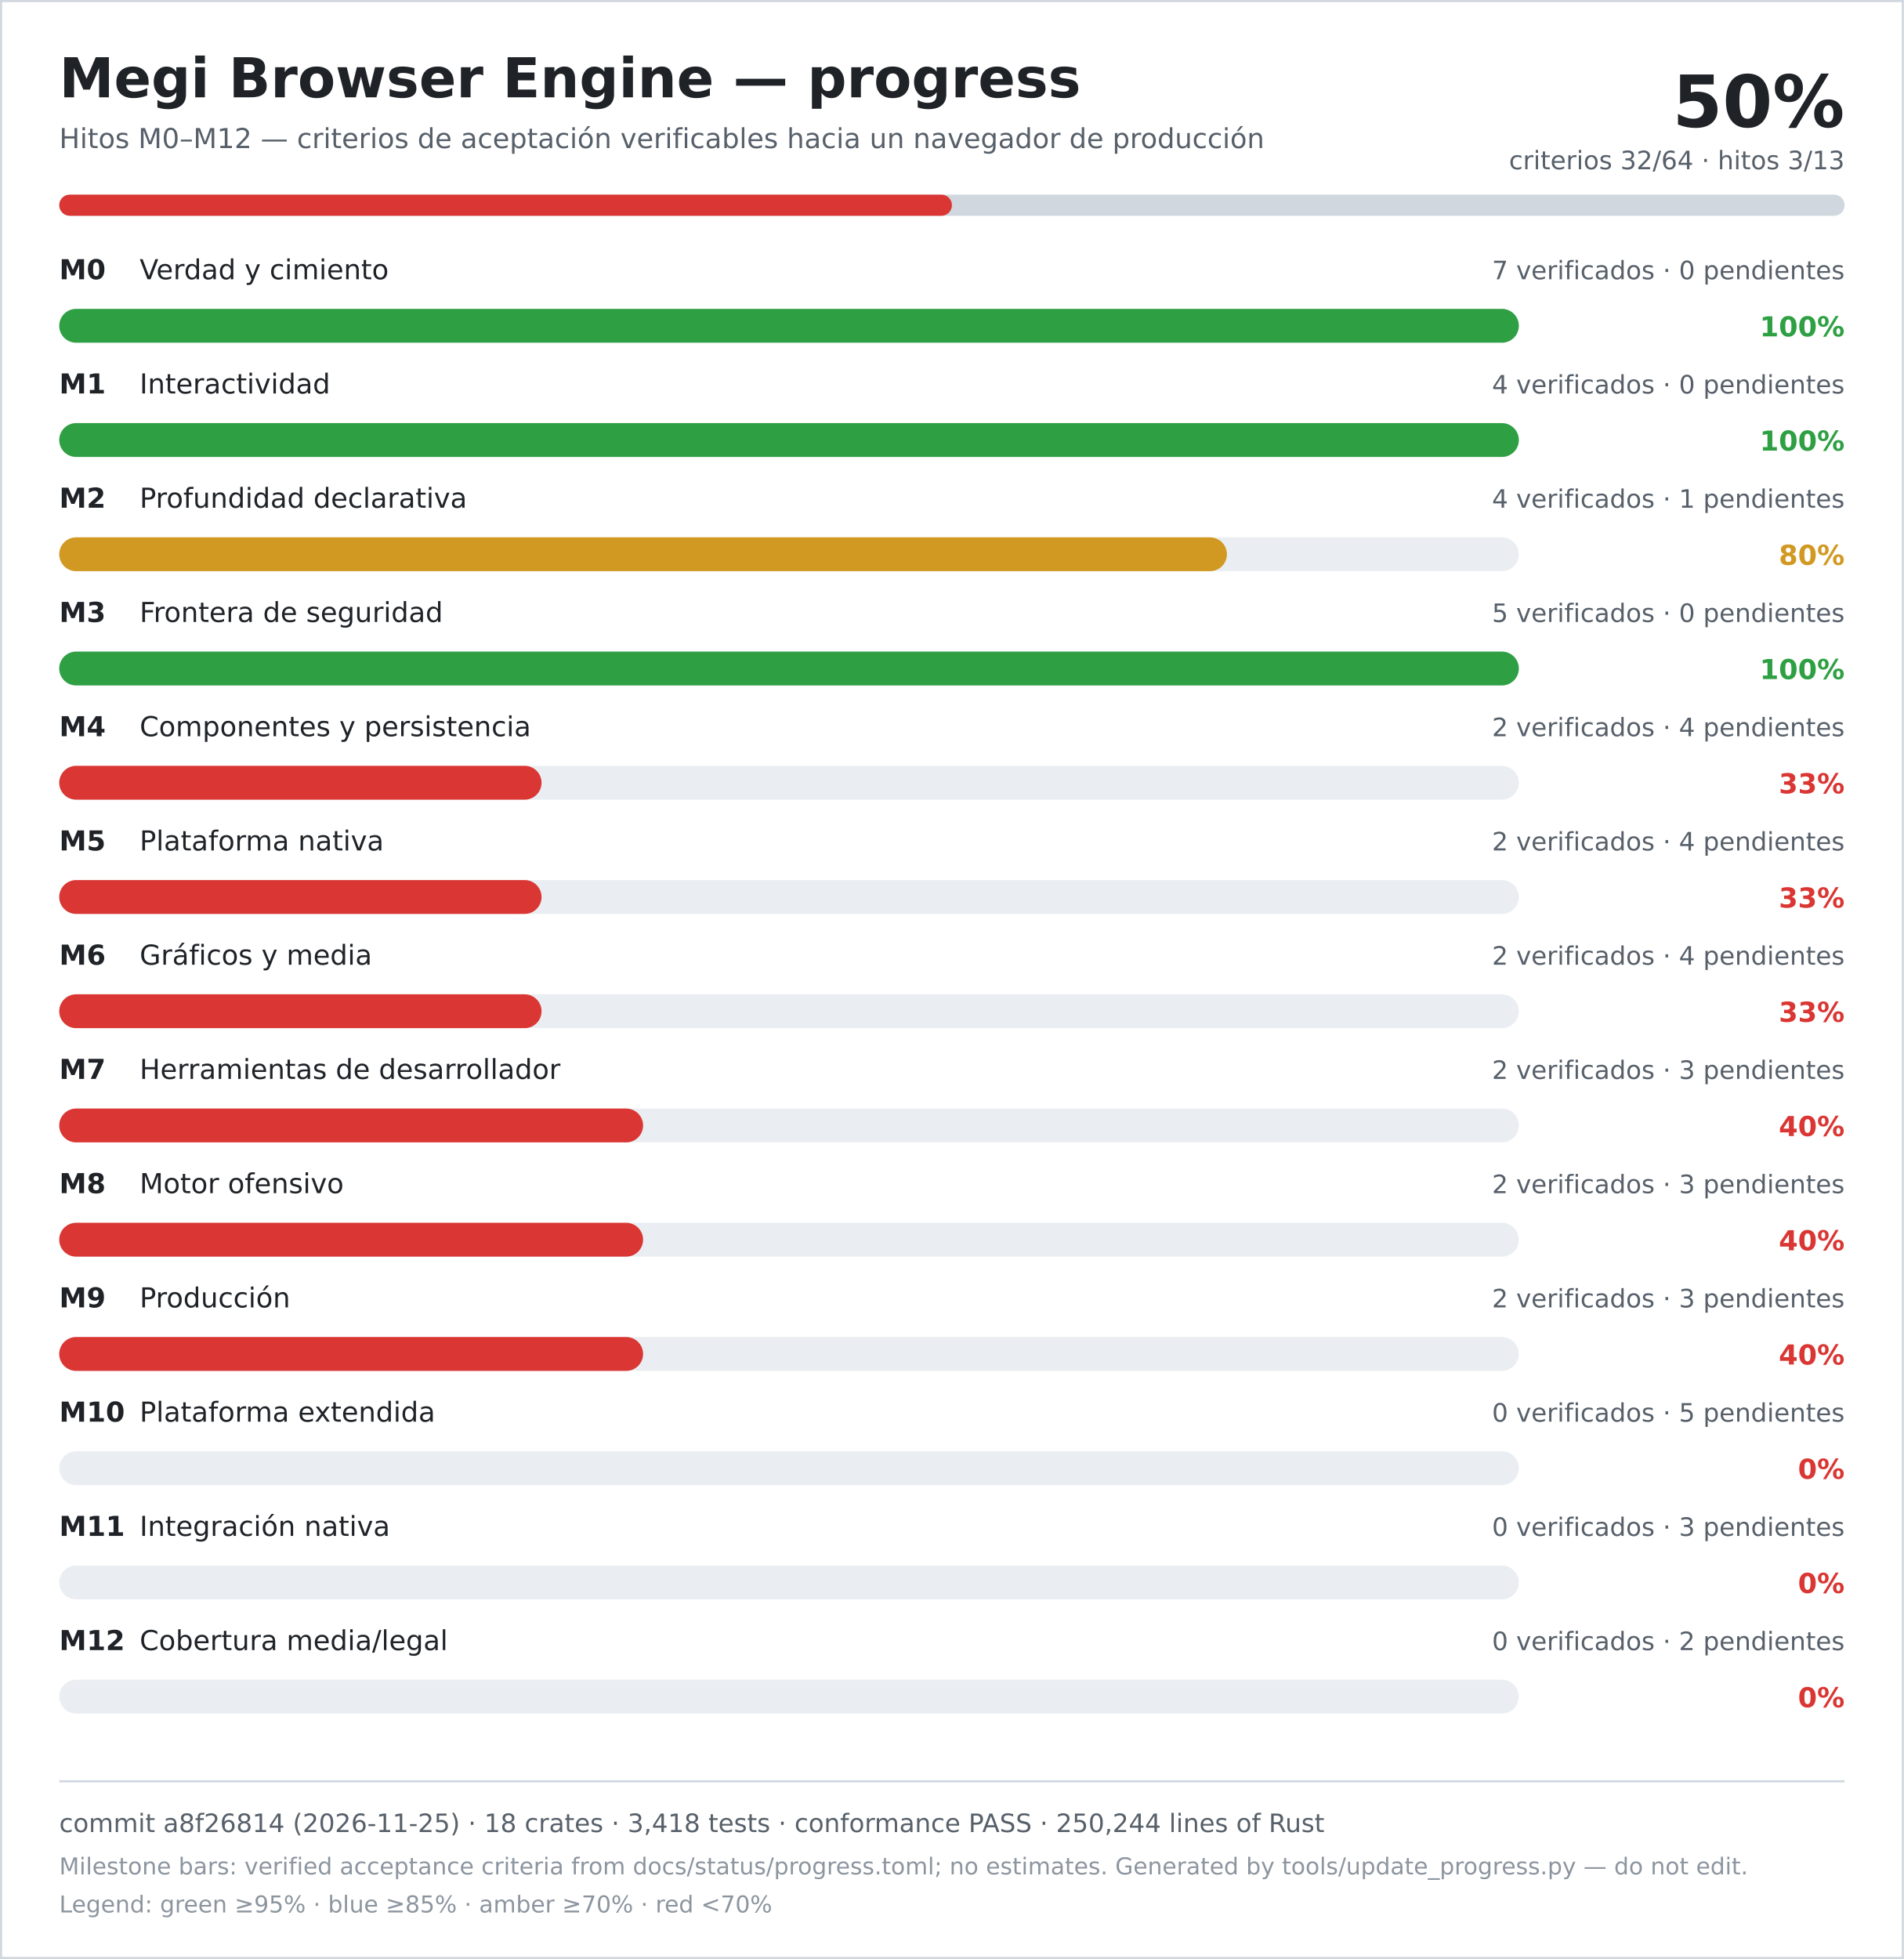
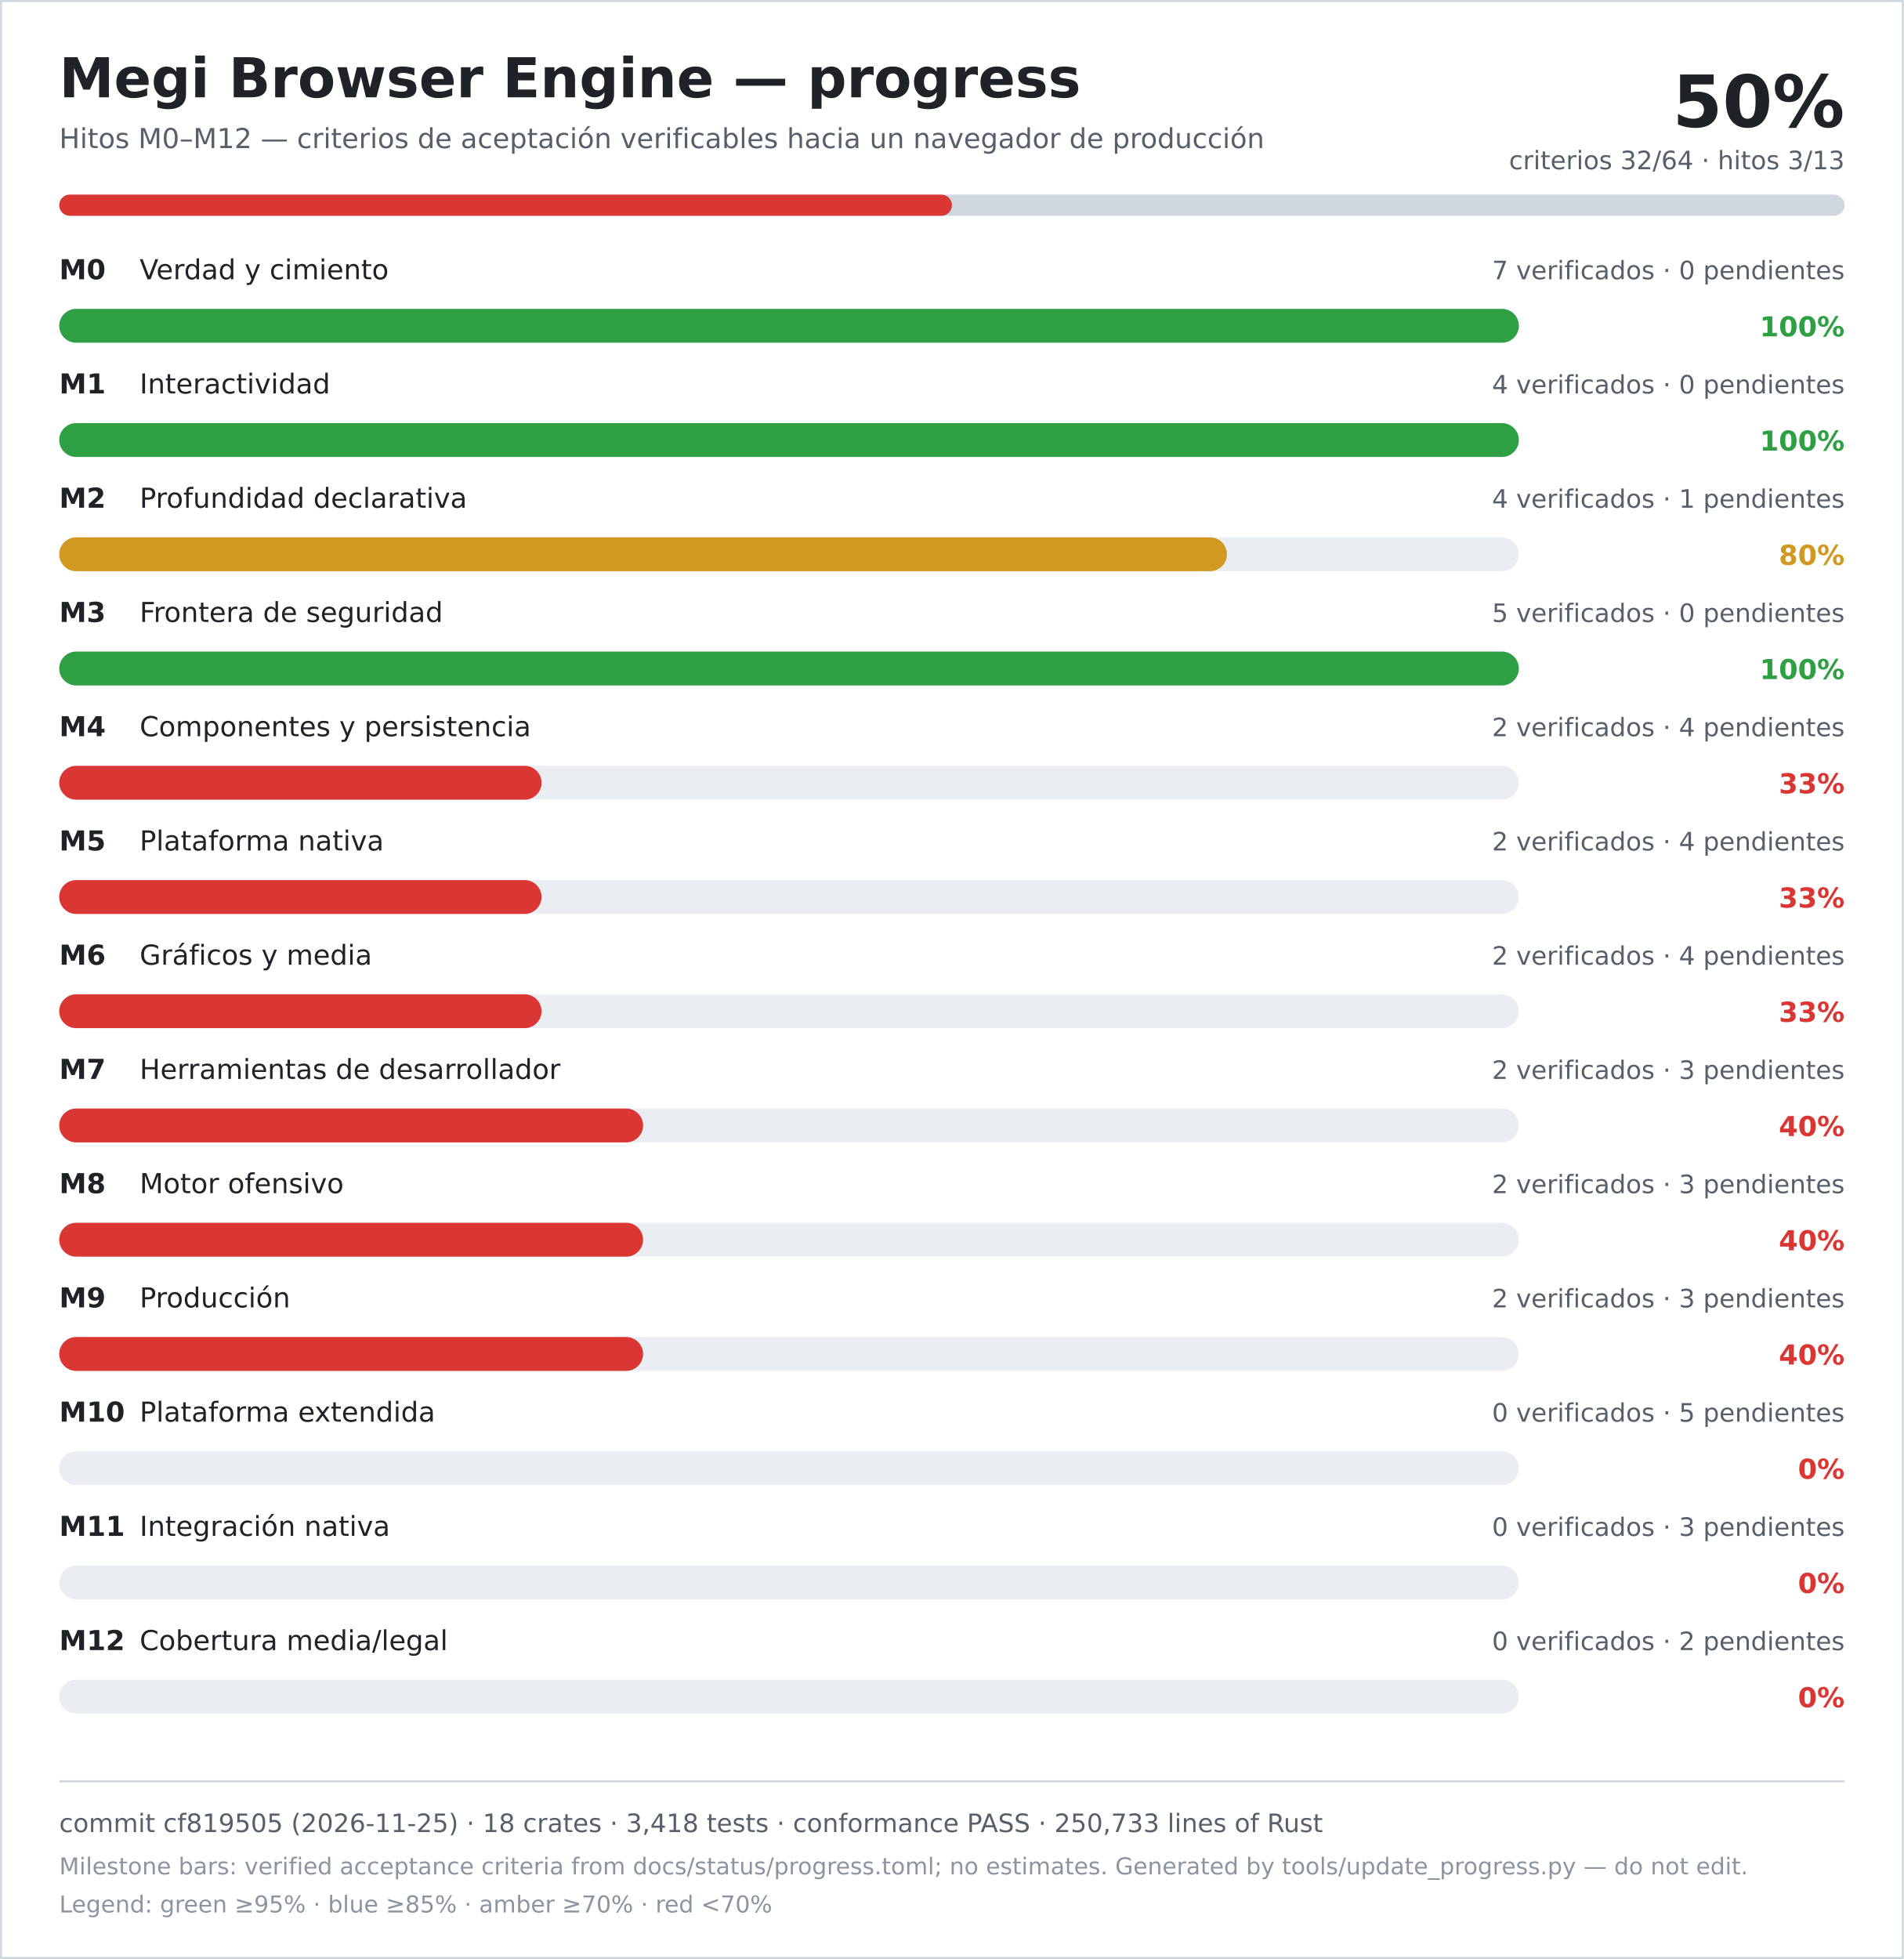
<svg xmlns="http://www.w3.org/2000/svg" width="900" height="926" viewBox="0 0 900 926" role="img" aria-labelledby="title desc">
  <rect width="900" height="926" fill="#ffffff" />
  <rect x="0.5" y="0.5" width="899" height="925" fill="none" stroke="#d0d7de" />
  <text x="28" y="46" font-family="DejaVu Sans, Verdana, sans-serif" font-size="26" font-weight="700" fill="#1f2328">Megi Browser Engine — progress</text>
  <text x="28" y="70" font-family="DejaVu Sans, Verdana, sans-serif" font-size="13" fill="#57606a">Hitos M0–M12 — criterios de aceptación verificables hacia un navegador de producción</text>
  <text x="872" y="60" text-anchor="end" font-family="DejaVu Sans, Verdana, sans-serif" font-size="34" font-weight="700" fill="#1f2328">50%</text>
  <text x="872" y="80" text-anchor="end" font-family="DejaVu Sans, Verdana, sans-serif" font-size="12" fill="#57606a">criterios 32/64 · hitos 3/13</text>
  <rect x="28" y="92" width="844" height="10" rx="5" fill="#d0d7de" />
  <rect x="28" y="92" width="422" height="10" rx="5" fill="#da3633" />
  <text x="28" y="132" font-family="DejaVu Sans, Verdana, sans-serif" font-size="13" font-weight="700" fill="#1f2328">M0</text>
  <text x="66" y="132" font-family="DejaVu Sans, Verdana, sans-serif" font-size="13" fill="#1f2328">Verdad y cimiento</text>
  <text x="872" y="132" text-anchor="end" font-family="DejaVu Sans, Verdana, sans-serif" font-size="12" fill="#57606a">7 verificados · 0 pendientes</text>
  <rect x="28" y="146" width="690" height="16" rx="8" fill="#eaeef2" />
  <rect x="28" y="146" width="690" height="16" rx="8" fill="#2ea043" />
  <text x="872" y="159" text-anchor="end" font-family="DejaVu Sans, Verdana, sans-serif" font-size="13" font-weight="700" fill="#2ea043">100%</text>
  <text x="28" y="186" font-family="DejaVu Sans, Verdana, sans-serif" font-size="13" font-weight="700" fill="#1f2328">M1</text>
  <text x="66" y="186" font-family="DejaVu Sans, Verdana, sans-serif" font-size="13" fill="#1f2328">Interactividad</text>
  <text x="872" y="186" text-anchor="end" font-family="DejaVu Sans, Verdana, sans-serif" font-size="12" fill="#57606a">4 verificados · 0 pendientes</text>
  <rect x="28" y="200" width="690" height="16" rx="8" fill="#eaeef2" />
  <rect x="28" y="200" width="690" height="16" rx="8" fill="#2ea043" />
  <text x="872" y="213" text-anchor="end" font-family="DejaVu Sans, Verdana, sans-serif" font-size="13" font-weight="700" fill="#2ea043">100%</text>
  <text x="28" y="240" font-family="DejaVu Sans, Verdana, sans-serif" font-size="13" font-weight="700" fill="#1f2328">M2</text>
  <text x="66" y="240" font-family="DejaVu Sans, Verdana, sans-serif" font-size="13" fill="#1f2328">Profundidad declarativa</text>
  <text x="872" y="240" text-anchor="end" font-family="DejaVu Sans, Verdana, sans-serif" font-size="12" fill="#57606a">4 verificados · 1 pendientes</text>
  <rect x="28" y="254" width="690" height="16" rx="8" fill="#eaeef2" />
  <rect x="28" y="254" width="552" height="16" rx="8" fill="#d29922" />
  <text x="872" y="267" text-anchor="end" font-family="DejaVu Sans, Verdana, sans-serif" font-size="13" font-weight="700" fill="#d29922">80%</text>
  <text x="28" y="294" font-family="DejaVu Sans, Verdana, sans-serif" font-size="13" font-weight="700" fill="#1f2328">M3</text>
  <text x="66" y="294" font-family="DejaVu Sans, Verdana, sans-serif" font-size="13" fill="#1f2328">Frontera de seguridad</text>
  <text x="872" y="294" text-anchor="end" font-family="DejaVu Sans, Verdana, sans-serif" font-size="12" fill="#57606a">5 verificados · 0 pendientes</text>
  <rect x="28" y="308" width="690" height="16" rx="8" fill="#eaeef2" />
  <rect x="28" y="308" width="690" height="16" rx="8" fill="#2ea043" />
  <text x="872" y="321" text-anchor="end" font-family="DejaVu Sans, Verdana, sans-serif" font-size="13" font-weight="700" fill="#2ea043">100%</text>
  <text x="28" y="348" font-family="DejaVu Sans, Verdana, sans-serif" font-size="13" font-weight="700" fill="#1f2328">M4</text>
  <text x="66" y="348" font-family="DejaVu Sans, Verdana, sans-serif" font-size="13" fill="#1f2328">Componentes y persistencia</text>
  <text x="872" y="348" text-anchor="end" font-family="DejaVu Sans, Verdana, sans-serif" font-size="12" fill="#57606a">2 verificados · 4 pendientes</text>
  <rect x="28" y="362" width="690" height="16" rx="8" fill="#eaeef2" />
  <rect x="28" y="362" width="228" height="16" rx="8" fill="#da3633" />
  <text x="872" y="375" text-anchor="end" font-family="DejaVu Sans, Verdana, sans-serif" font-size="13" font-weight="700" fill="#da3633">33%</text>
  <text x="28" y="402" font-family="DejaVu Sans, Verdana, sans-serif" font-size="13" font-weight="700" fill="#1f2328">M5</text>
  <text x="66" y="402" font-family="DejaVu Sans, Verdana, sans-serif" font-size="13" fill="#1f2328">Plataforma nativa</text>
  <text x="872" y="402" text-anchor="end" font-family="DejaVu Sans, Verdana, sans-serif" font-size="12" fill="#57606a">2 verificados · 4 pendientes</text>
  <rect x="28" y="416" width="690" height="16" rx="8" fill="#eaeef2" />
  <rect x="28" y="416" width="228" height="16" rx="8" fill="#da3633" />
  <text x="872" y="429" text-anchor="end" font-family="DejaVu Sans, Verdana, sans-serif" font-size="13" font-weight="700" fill="#da3633">33%</text>
  <text x="28" y="456" font-family="DejaVu Sans, Verdana, sans-serif" font-size="13" font-weight="700" fill="#1f2328">M6</text>
  <text x="66" y="456" font-family="DejaVu Sans, Verdana, sans-serif" font-size="13" fill="#1f2328">Gráficos y media</text>
  <text x="872" y="456" text-anchor="end" font-family="DejaVu Sans, Verdana, sans-serif" font-size="12" fill="#57606a">2 verificados · 4 pendientes</text>
  <rect x="28" y="470" width="690" height="16" rx="8" fill="#eaeef2" />
  <rect x="28" y="470" width="228" height="16" rx="8" fill="#da3633" />
  <text x="872" y="483" text-anchor="end" font-family="DejaVu Sans, Verdana, sans-serif" font-size="13" font-weight="700" fill="#da3633">33%</text>
  <text x="28" y="510" font-family="DejaVu Sans, Verdana, sans-serif" font-size="13" font-weight="700" fill="#1f2328">M7</text>
  <text x="66" y="510" font-family="DejaVu Sans, Verdana, sans-serif" font-size="13" fill="#1f2328">Herramientas de desarrollador</text>
  <text x="872" y="510" text-anchor="end" font-family="DejaVu Sans, Verdana, sans-serif" font-size="12" fill="#57606a">2 verificados · 3 pendientes</text>
  <rect x="28" y="524" width="690" height="16" rx="8" fill="#eaeef2" />
  <rect x="28" y="524" width="276" height="16" rx="8" fill="#da3633" />
  <text x="872" y="537" text-anchor="end" font-family="DejaVu Sans, Verdana, sans-serif" font-size="13" font-weight="700" fill="#da3633">40%</text>
  <text x="28" y="564" font-family="DejaVu Sans, Verdana, sans-serif" font-size="13" font-weight="700" fill="#1f2328">M8</text>
  <text x="66" y="564" font-family="DejaVu Sans, Verdana, sans-serif" font-size="13" fill="#1f2328">Motor ofensivo</text>
  <text x="872" y="564" text-anchor="end" font-family="DejaVu Sans, Verdana, sans-serif" font-size="12" fill="#57606a">2 verificados · 3 pendientes</text>
  <rect x="28" y="578" width="690" height="16" rx="8" fill="#eaeef2" />
  <rect x="28" y="578" width="276" height="16" rx="8" fill="#da3633" />
  <text x="872" y="591" text-anchor="end" font-family="DejaVu Sans, Verdana, sans-serif" font-size="13" font-weight="700" fill="#da3633">40%</text>
  <text x="28" y="618" font-family="DejaVu Sans, Verdana, sans-serif" font-size="13" font-weight="700" fill="#1f2328">M9</text>
  <text x="66" y="618" font-family="DejaVu Sans, Verdana, sans-serif" font-size="13" fill="#1f2328">Producción</text>
  <text x="872" y="618" text-anchor="end" font-family="DejaVu Sans, Verdana, sans-serif" font-size="12" fill="#57606a">2 verificados · 3 pendientes</text>
  <rect x="28" y="632" width="690" height="16" rx="8" fill="#eaeef2" />
  <rect x="28" y="632" width="276" height="16" rx="8" fill="#da3633" />
  <text x="872" y="645" text-anchor="end" font-family="DejaVu Sans, Verdana, sans-serif" font-size="13" font-weight="700" fill="#da3633">40%</text>
  <text x="28" y="672" font-family="DejaVu Sans, Verdana, sans-serif" font-size="13" font-weight="700" fill="#1f2328">M10</text>
  <text x="66" y="672" font-family="DejaVu Sans, Verdana, sans-serif" font-size="13" fill="#1f2328">Plataforma extendida</text>
  <text x="872" y="672" text-anchor="end" font-family="DejaVu Sans, Verdana, sans-serif" font-size="12" fill="#57606a">0 verificados · 5 pendientes</text>
  <rect x="28" y="686" width="690" height="16" rx="8" fill="#eaeef2" />
  <rect x="28" y="686" width="0" height="16" rx="8" fill="#da3633" />
  <text x="872" y="699" text-anchor="end" font-family="DejaVu Sans, Verdana, sans-serif" font-size="13" font-weight="700" fill="#da3633">0%</text>
  <text x="28" y="726" font-family="DejaVu Sans, Verdana, sans-serif" font-size="13" font-weight="700" fill="#1f2328">M11</text>
  <text x="66" y="726" font-family="DejaVu Sans, Verdana, sans-serif" font-size="13" fill="#1f2328">Integración nativa</text>
  <text x="872" y="726" text-anchor="end" font-family="DejaVu Sans, Verdana, sans-serif" font-size="12" fill="#57606a">0 verificados · 3 pendientes</text>
  <rect x="28" y="740" width="690" height="16" rx="8" fill="#eaeef2" />
  <rect x="28" y="740" width="0" height="16" rx="8" fill="#da3633" />
  <text x="872" y="753" text-anchor="end" font-family="DejaVu Sans, Verdana, sans-serif" font-size="13" font-weight="700" fill="#da3633">0%</text>
  <text x="28" y="780" font-family="DejaVu Sans, Verdana, sans-serif" font-size="13" font-weight="700" fill="#1f2328">M12</text>
  <text x="66" y="780" font-family="DejaVu Sans, Verdana, sans-serif" font-size="13" fill="#1f2328">Cobertura media/legal</text>
  <text x="872" y="780" text-anchor="end" font-family="DejaVu Sans, Verdana, sans-serif" font-size="12" fill="#57606a">0 verificados · 2 pendientes</text>
  <rect x="28" y="794" width="690" height="16" rx="8" fill="#eaeef2" />
  <rect x="28" y="794" width="0" height="16" rx="8" fill="#da3633" />
  <text x="872" y="807" text-anchor="end" font-family="DejaVu Sans, Verdana, sans-serif" font-size="13" font-weight="700" fill="#da3633">0%</text>
  <line x1="28" y1="842" x2="872" y2="842" stroke="#d0d7de" />
-   <text x="28" y="866" font-family="DejaVu Sans, Verdana, sans-serif" font-size="12" fill="#57606a">commit a8f26814 (2026-11-25) · 18 crates · 3,418 tests · conformance PASS · 250,244 lines of Rust</text>
+   <text x="28" y="866" font-family="DejaVu Sans, Verdana, sans-serif" font-size="12" fill="#57606a">commit cf819505 (2026-11-25) · 18 crates · 3,418 tests · conformance PASS · 250,733 lines of Rust</text>
  <text x="28" y="886" font-family="DejaVu Sans, Verdana, sans-serif" font-size="11" fill="#8c959f">Milestone bars: verified acceptance criteria from docs/status/progress.toml; no estimates. Generated by tools/update_progress.py — do not edit.</text>
  <text x="28" y="904" font-family="DejaVu Sans, Verdana, sans-serif" font-size="11" fill="#8c959f">Legend: green ≥95% · blue ≥85% · amber ≥70% · red &lt;70%</text>
</svg>
